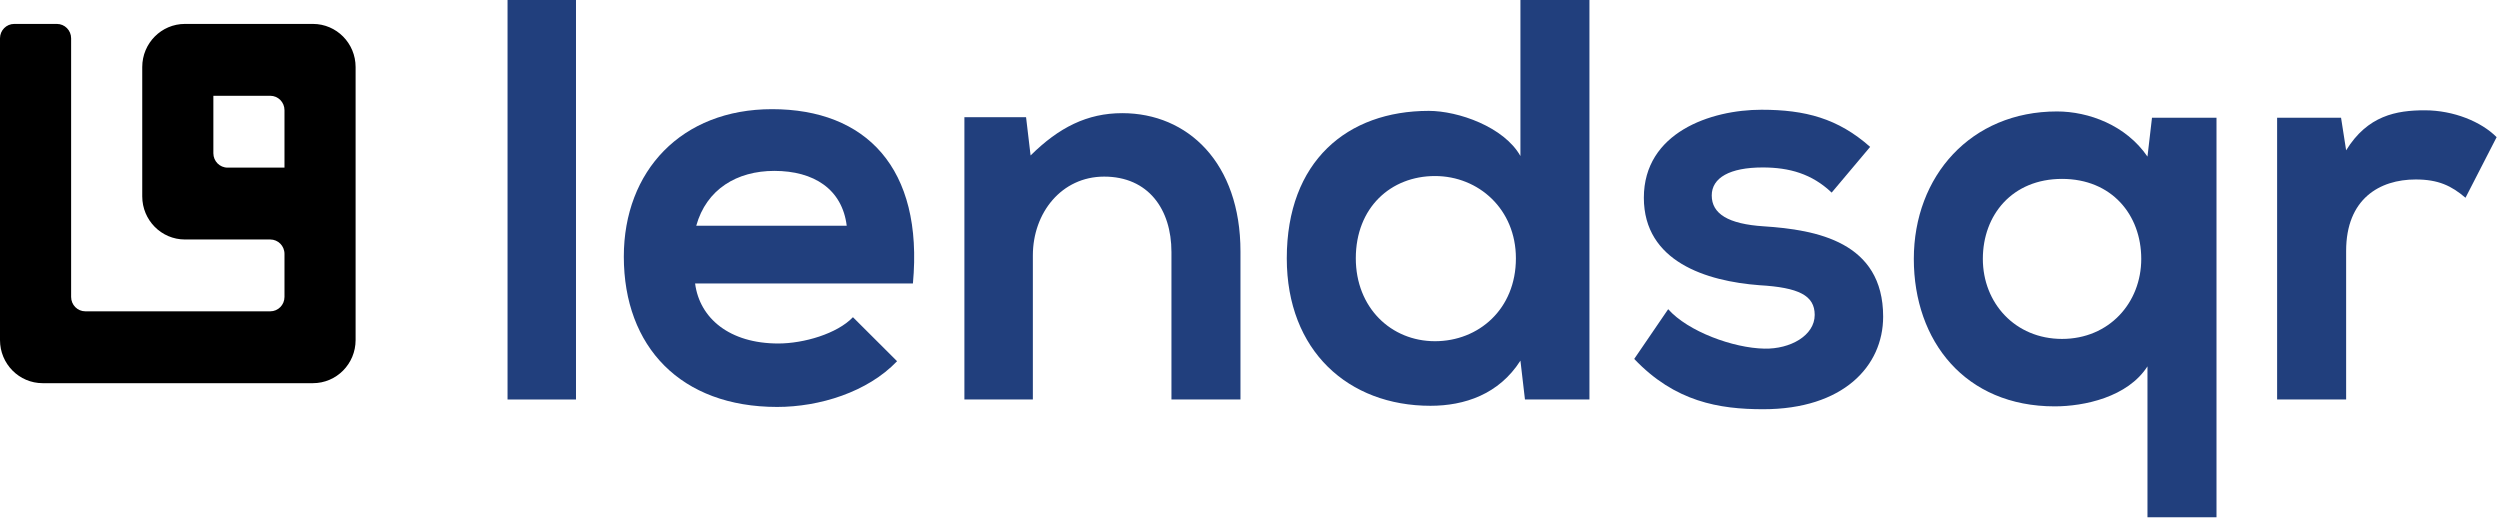
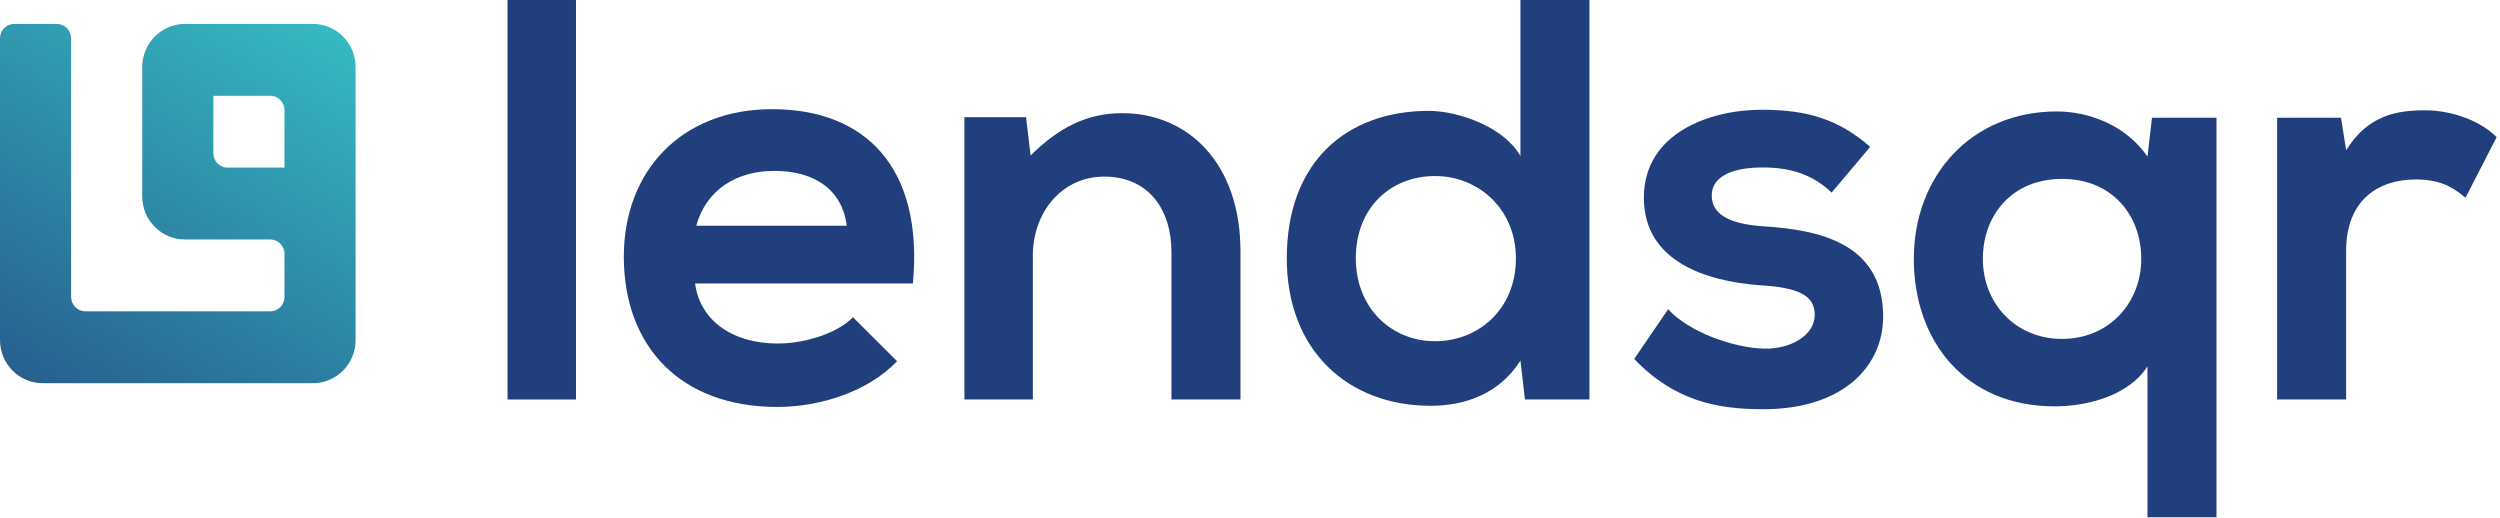
<svg xmlns="http://www.w3.org/2000/svg" width="174" height="36" viewBox="0 0 174 36" fill="none">
-   <path fillRule="evenodd" clipRule="evenodd" d="M0 2.665C0 2.113 0.443 1.665 0.99 1.665H3.96C4.507 1.665 4.95 2.113 4.95 2.665V20.668C4.95 21.221 5.393 21.668 5.94 21.668H18.81C19.357 21.668 19.8 21.221 19.8 20.668V17.668C19.8 17.115 19.357 16.668 18.81 16.668H12.87C11.23 16.668 9.9 15.324 9.9 13.667V4.666C9.9 3.009 11.23 1.665 12.87 1.665H21.78C23.42 1.665 24.75 3.009 24.75 4.666V23.669C24.75 25.326 23.42 26.669 21.78 26.669H2.97C1.33 26.669 0 25.326 0 23.669V2.665ZM19.8 7.666C19.8 7.114 19.357 6.666 18.81 6.666H14.85V10.667C14.85 11.219 15.293 11.667 15.84 11.667H19.8V7.666Z" fill="url(#paint0_linear_6819_58335)" />
+   <path fill-rule="evenodd" clip-rule="evenodd" d="M0 2.665C0 2.113 0.443 1.665 0.99 1.665H3.96C4.507 1.665 4.95 2.113 4.95 2.665V20.668C4.95 21.221 5.393 21.668 5.94 21.668H18.81C19.357 21.668 19.8 21.221 19.8 20.668V17.668C19.8 17.115 19.357 16.668 18.81 16.668H12.87C11.23 16.668 9.9 15.324 9.9 13.667V4.666C9.9 3.009 11.23 1.665 12.87 1.665H21.78C23.42 1.665 24.75 3.009 24.75 4.666V23.669C24.75 25.326 23.42 26.669 21.78 26.669H2.97C1.33 26.669 0 25.326 0 23.669V2.665ZM19.8 7.666C19.8 7.114 19.357 6.666 18.81 6.666H14.85V10.667C14.85 11.219 15.293 11.667 15.84 11.667H19.8V7.666Z" fill="url(#paint0_linear_6819_58335)" />
  <path d="M35.325 0V27.805H40.089V0H35.325Z" fill="#213F7D" />
  <path d="M63.539 19.73C64.287 11.655 60.231 7.598 53.734 7.598C47.434 7.598 43.418 11.894 43.418 17.861C43.418 24.146 47.395 28.323 54.089 28.323C57.042 28.323 60.389 27.288 62.436 25.14L59.365 22.077C58.263 23.231 55.939 23.907 54.167 23.907C50.781 23.907 48.694 22.157 48.379 19.73H63.539ZM48.458 15.713C49.167 13.167 51.293 11.894 53.892 11.894C56.648 11.894 58.617 13.167 58.932 15.713H48.458Z" fill="#213F7D" />
  <path d="M86.337 27.805V17.503C86.337 11.337 82.675 7.876 78.108 7.876C75.667 7.876 73.698 8.871 71.729 10.82L71.414 8.155H67.122V27.805H71.887V17.781C71.887 14.798 73.895 12.292 76.848 12.292C79.919 12.292 81.533 14.559 81.533 17.543V27.805H86.337Z" fill="#213F7D" />
  <path d="M99.876 12.252C102.908 12.252 105.507 14.559 105.507 17.98C105.507 21.52 102.908 23.748 99.876 23.748C96.805 23.748 94.364 21.401 94.364 17.98C94.364 14.44 96.805 12.252 99.876 12.252ZM105.822 0V10.86C104.68 8.831 101.49 7.717 99.443 7.717C93.773 7.717 89.56 11.218 89.56 17.98C89.56 24.424 93.852 28.243 99.561 28.243C101.924 28.243 104.325 27.448 105.822 25.101L106.137 27.805H110.625V0H105.822Z" fill="#213F7D" />
  <path d="M130.162 10.223C127.917 8.234 125.634 7.638 122.602 7.638C119.058 7.638 114.412 9.229 114.412 13.764C114.412 18.219 118.782 19.571 122.444 19.85C125.201 20.009 126.303 20.566 126.303 21.918C126.303 23.35 124.61 24.305 122.799 24.265C120.633 24.225 117.483 23.072 116.105 21.52L113.742 24.981C116.577 27.965 119.649 28.482 122.72 28.482C128.272 28.482 131.067 25.498 131.067 22.038C131.067 16.826 126.421 15.991 122.759 15.752C120.279 15.593 119.137 14.877 119.137 13.604C119.137 12.371 120.397 11.655 122.681 11.655C124.531 11.655 126.106 12.093 127.484 13.405L130.162 10.223Z" fill="#213F7D" />
  <path d="M143.518 23.589C140.25 23.589 138.006 21.083 138.006 18.02C138.006 14.957 140.053 12.451 143.518 12.451C146.983 12.451 149.031 14.957 149.031 18.02C149.031 21.083 146.786 23.589 143.518 23.589ZM154.268 36V8.194H149.779L149.464 10.899C147.968 8.712 145.369 7.757 143.164 7.757C137.179 7.757 133.202 12.252 133.202 18.02C133.202 23.748 136.785 28.283 143.006 28.283C145.054 28.283 148.086 27.646 149.464 25.498V36H154.268Z" fill="#213F7D" />
  <path d="M158.487 8.194V27.805H163.291V17.463C163.291 13.843 165.614 12.491 168.134 12.491C169.709 12.491 170.615 12.928 171.599 13.764L173.765 9.547C172.702 8.473 170.772 7.677 168.764 7.677C166.795 7.677 164.787 8.035 163.291 10.462L162.937 8.194H158.487Z" fill="#213F7D" />
  <defs>
    <linearGradient id="paint0_linear_6819_58335" x1="-1.87183e-06" y1="38.921" x2="26.253" y2="-4.224" gradientUnits="userSpaceOnUse">
-       <stop stopColor="#213F7D" />
-       <stop offset="1" stopColor="#39CDCC" />
+       <stop stop-color="#213F7D" />
+       <stop offset="1" stop-color="#39CDCC" />
    </linearGradient>
  </defs>
</svg>
